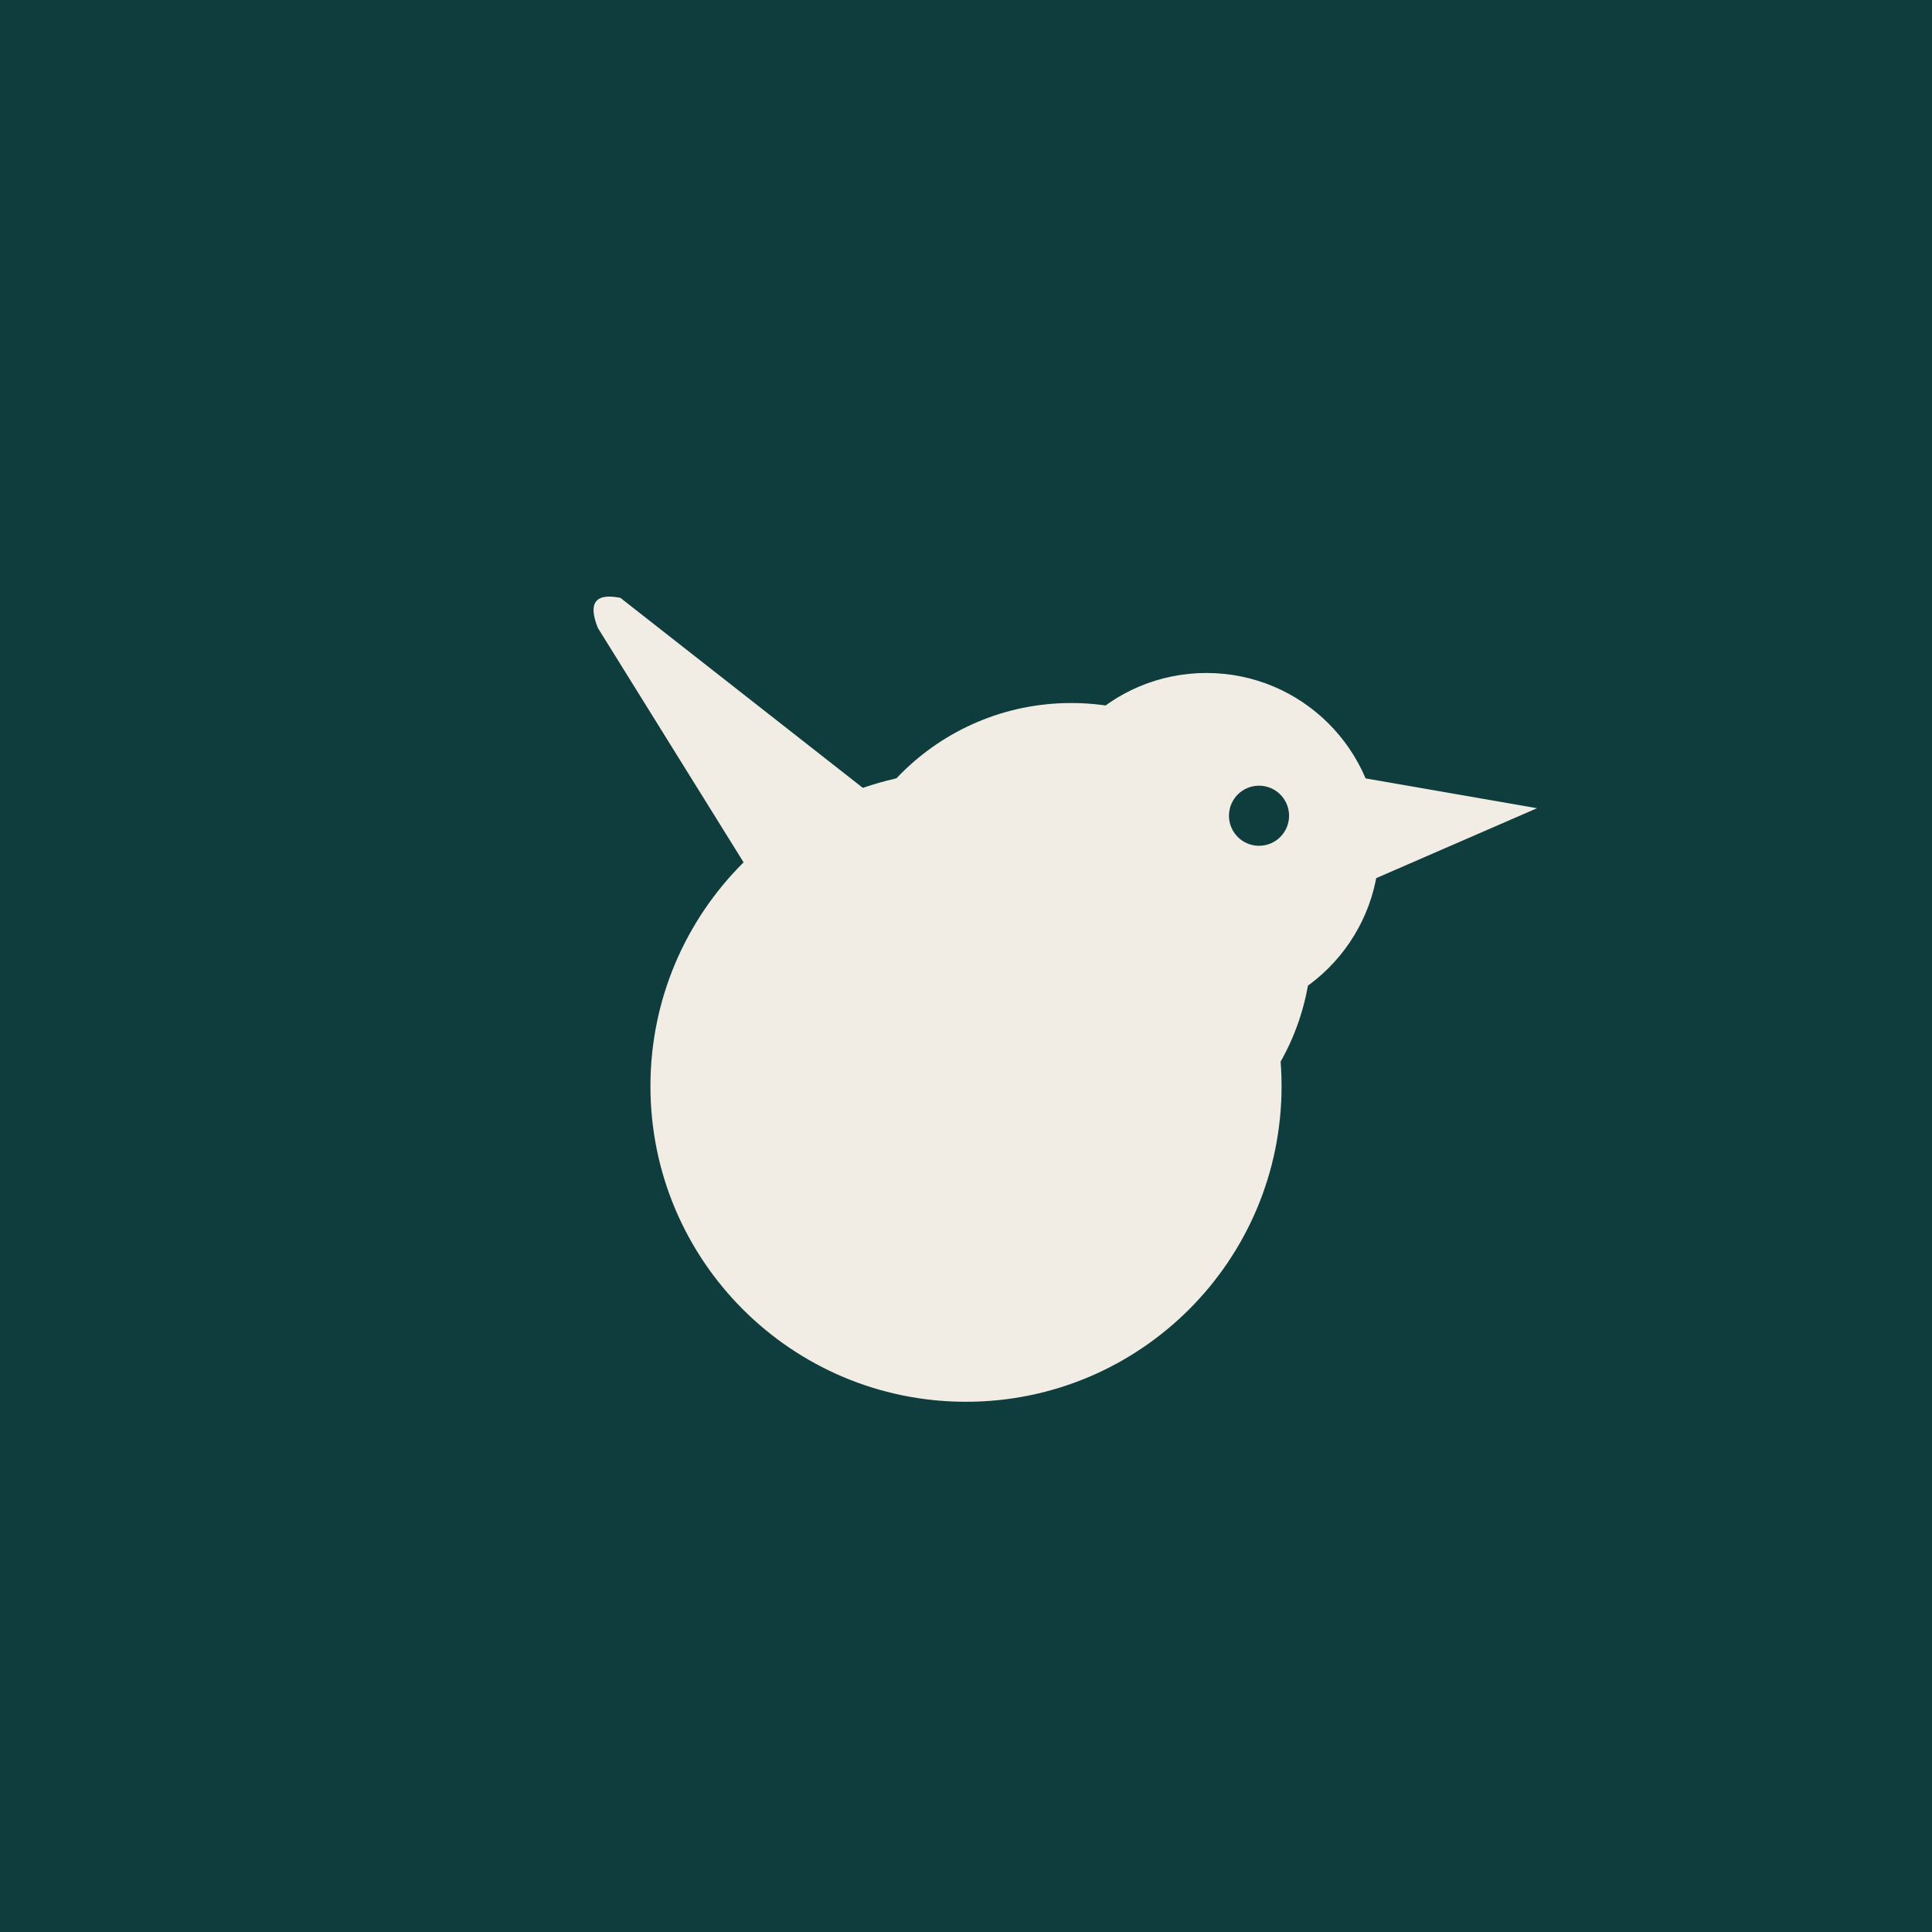
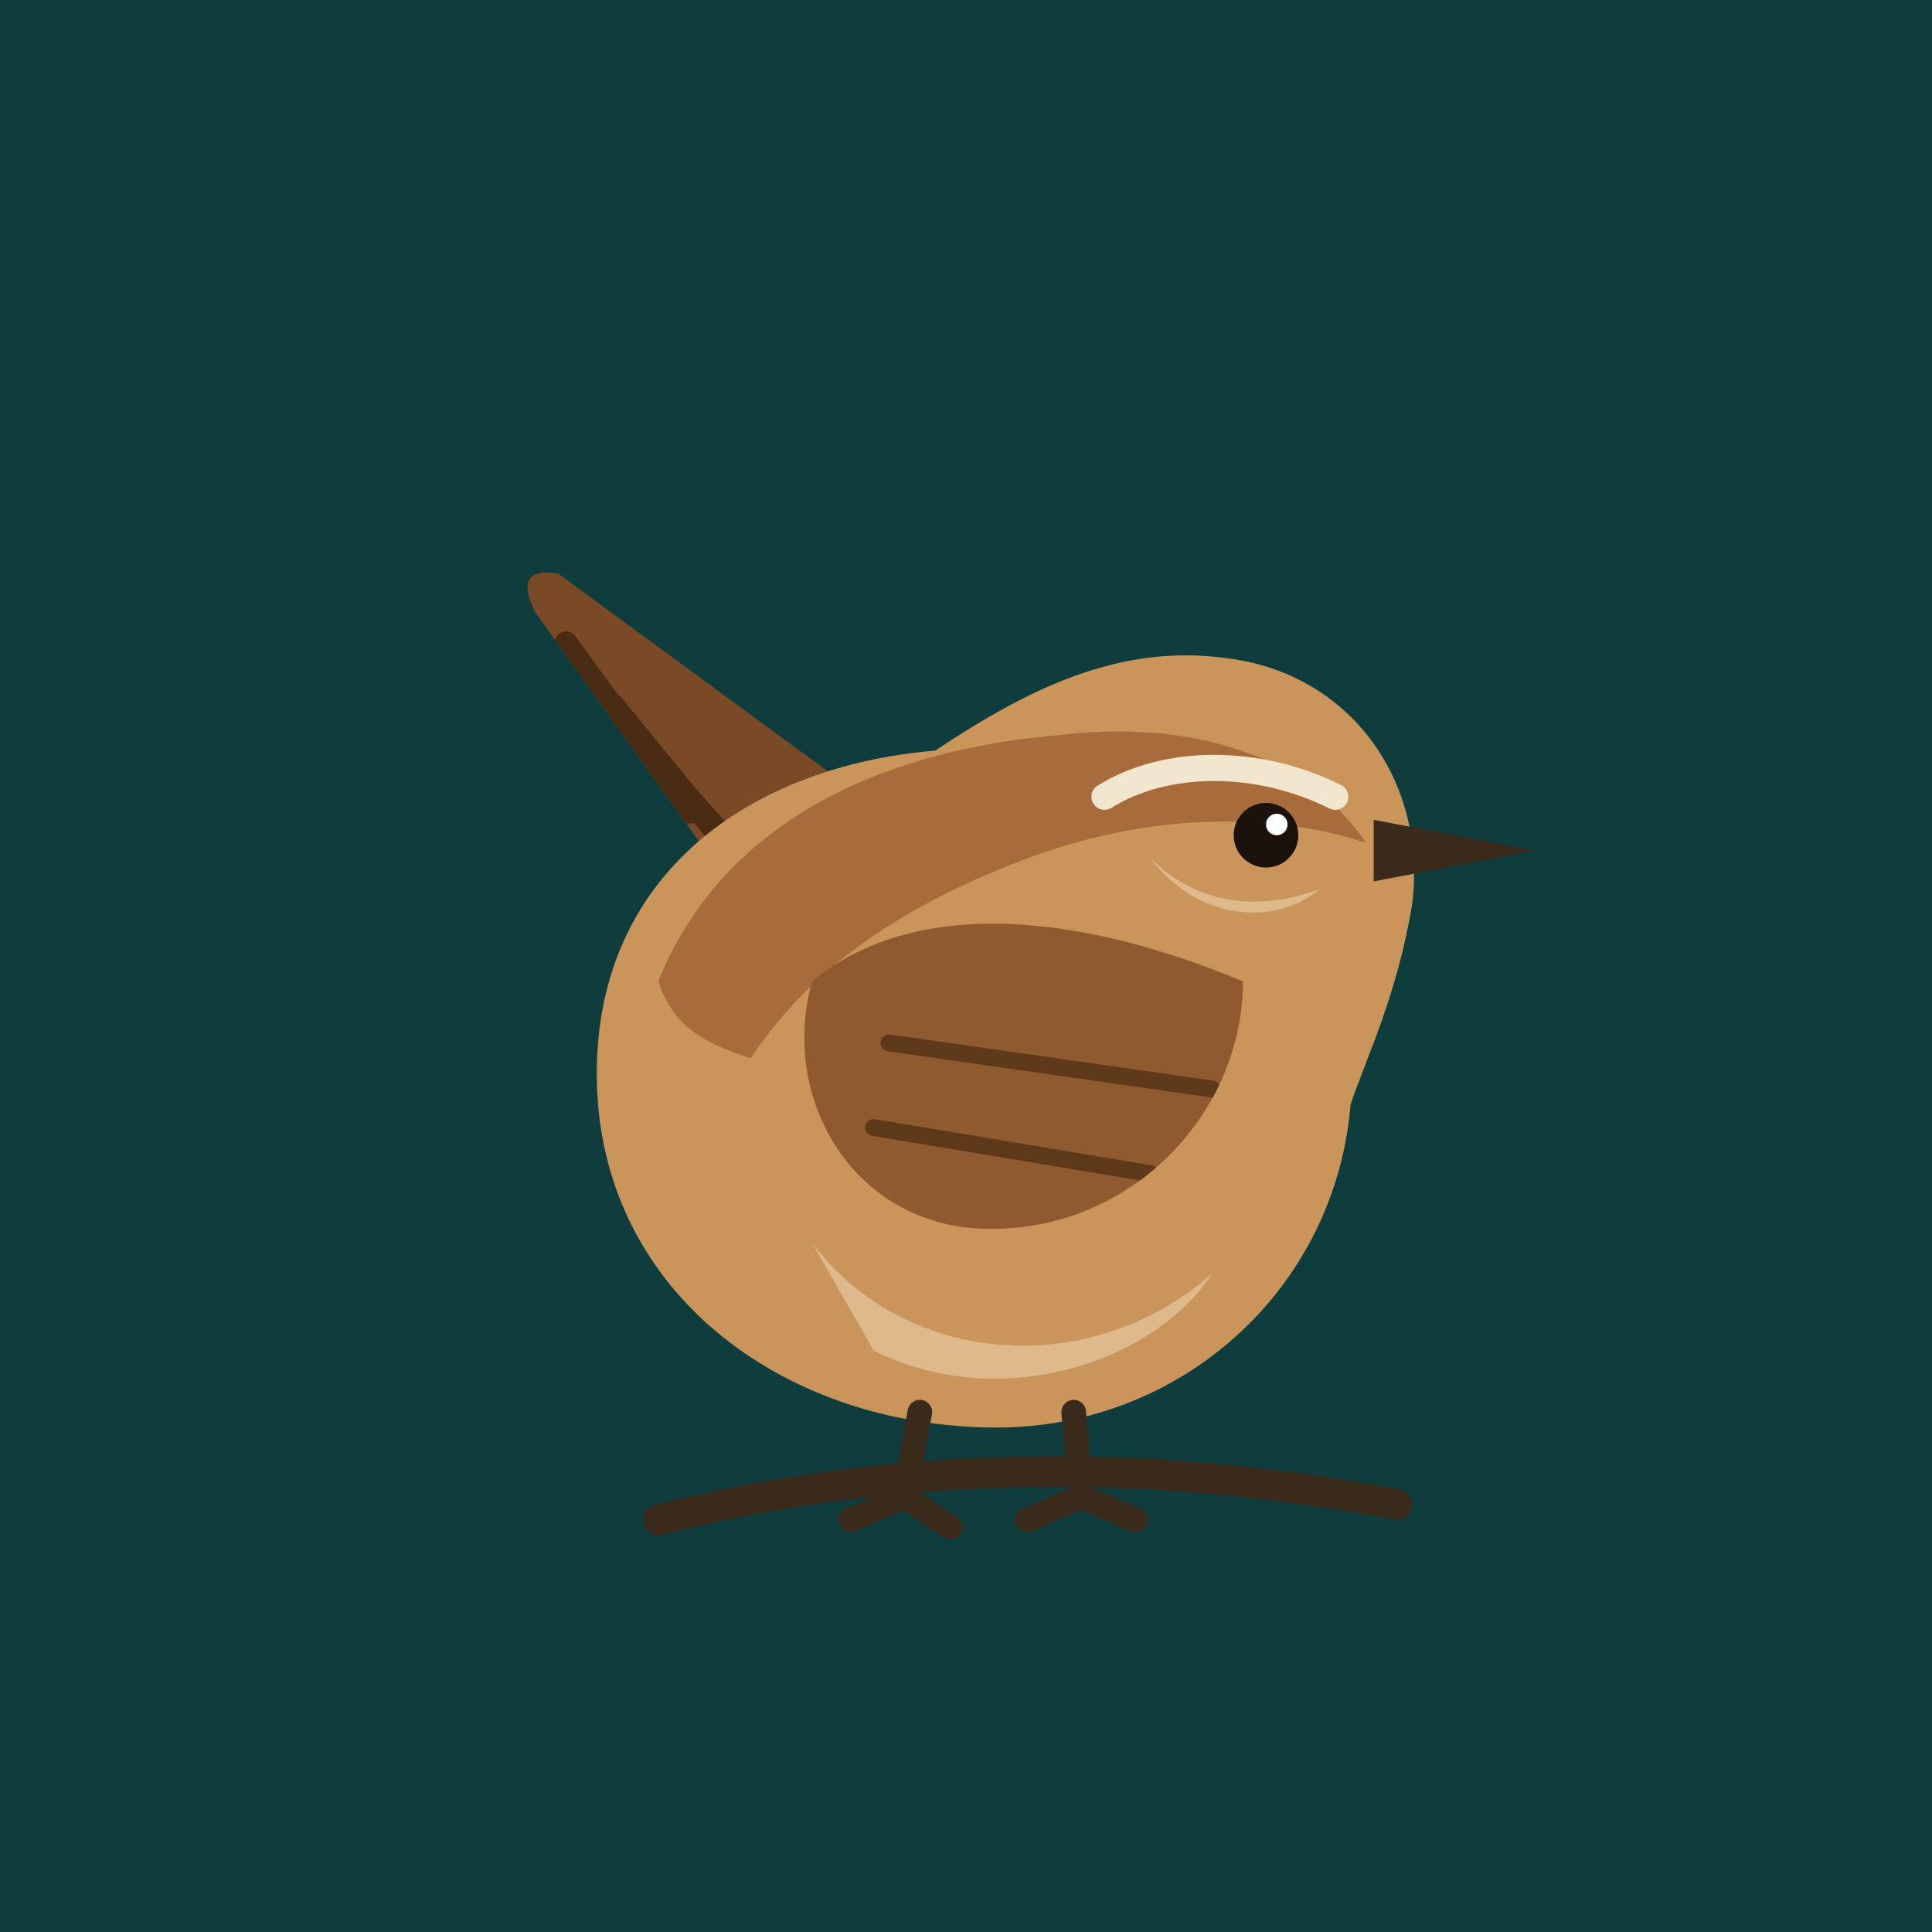
<svg xmlns="http://www.w3.org/2000/svg" viewBox="0 0 108 108">
  <rect width="108" height="108" fill="#0F3D3E" />
-   <g transform="translate(54 54) scale(0.84) translate(-54 -54)">
-     <g fill="#F2EDE4">
-       <circle cx="54" cy="62" r="21" />
-       <circle cx="61" cy="52.5" r="16" />
-       <circle cx="70" cy="46" r="11.5" />
-       <path d="M80.5 41.5 L92 43.5 L80.5 48.5 Z" />
-       <path d="M41 50 L29.5 31.5 Q28.5 29 31 29.5 L49.5 44 Z" />
+   <g transform="translate(54 54) scale(0.86) translate(-54 -54)">
+     <defs>
+       <clipPath id="tail">
+         <path d="M41 52 L26 31 Q24.5 28 27.5 28.5 L50 45 Z" />
+       </clipPath>
+       <clipPath id="wing">
+         <path d="M44 55 C50 50 60 50 72 55 C72 64 64 72 54 71 C46 70 42 62 44 55 Z" />
+       </clipPath>
+     </defs>
+     <path d="M41 52 L26 31 Q24.5 28 27.5 28.5 L50 45 Z" fill="#7A4A26" />
+     <g clip-path="url(#tail)" stroke="#4A2C14" stroke-width="1.5" stroke-linecap="round">
+       <path d="M28 33 L36 44 M31 37 L40 48 M35 42 L44 52" />
    </g>
-     <circle cx="73.5" cy="44" r="2" fill="#0F3D3E" />
+     <path d="M30 61 C30 48 40 41 52 40 C58 36 64 33 71 34 C79 35 84 42 83 50 C82 56 80 60 79 63 C78 75 68 84 56 84 C42 84 30 75 30 61 Z" fill="#C9955A" />
+     <path d="M34 55 C38 45 48 40 60 39 C68 38 76 40 80 46 C74 44 66 44 58 47 C50 50 44 54 40 60 C37 59 35 58 34 55 Z" fill="#A86B3B" />
+     <path d="M44 55 C50 50 60 50 72 55 C72 64 64 72 54 71 C46 70 42 62 44 55 Z" fill="#8F5A2F" />
+     <g clip-path="url(#wing)" stroke="#5E3A1A" stroke-width="1.1" stroke-linecap="round">
+       <path d="M49 59 L70 62 M48 64.5 L66 67.5" />
+     </g>
+     <path d="M44 72 C50 80 62 81 70 74 C66 80 56 83 48 79 Z" fill="#DDB98C" />
+     <path d="M63 43 C67 40.5 73 40.5 78 43" stroke="#F2E6CF" stroke-width="1.7" stroke-linecap="round" fill="none" />
+     <path d="M80.5 44.5 L91 46.5 L80.5 48.5 Z" fill="#3A2A1C" />
+     <path d="M66 47 C69 50 73 50.5 77 49 C74 51.5 69 51 66 47 Z" fill="#DDB98C" />
+     <circle cx="73.5" cy="45.5" r="2.1" fill="#1B120B" />
+     <circle cx="74.2" cy="44.8" r="0.7" fill="#FFFFFF" />
+     <path d="M34 90 C50 86 66 86 82 89" stroke="#3A2A1C" stroke-width="2" stroke-linecap="round" fill="none" />
+     <path d="M51 83 L50 88.5 M50 88.5 L46.5 90 M50 88.5 L53 90.5 M61 83 L61.5 88.5 M61.5 88.5 L58 90 M61.5 88.5 L65 90" stroke="#3A2A1C" stroke-width="1.6" stroke-linecap="round" fill="none" />
  </g>
</svg>
